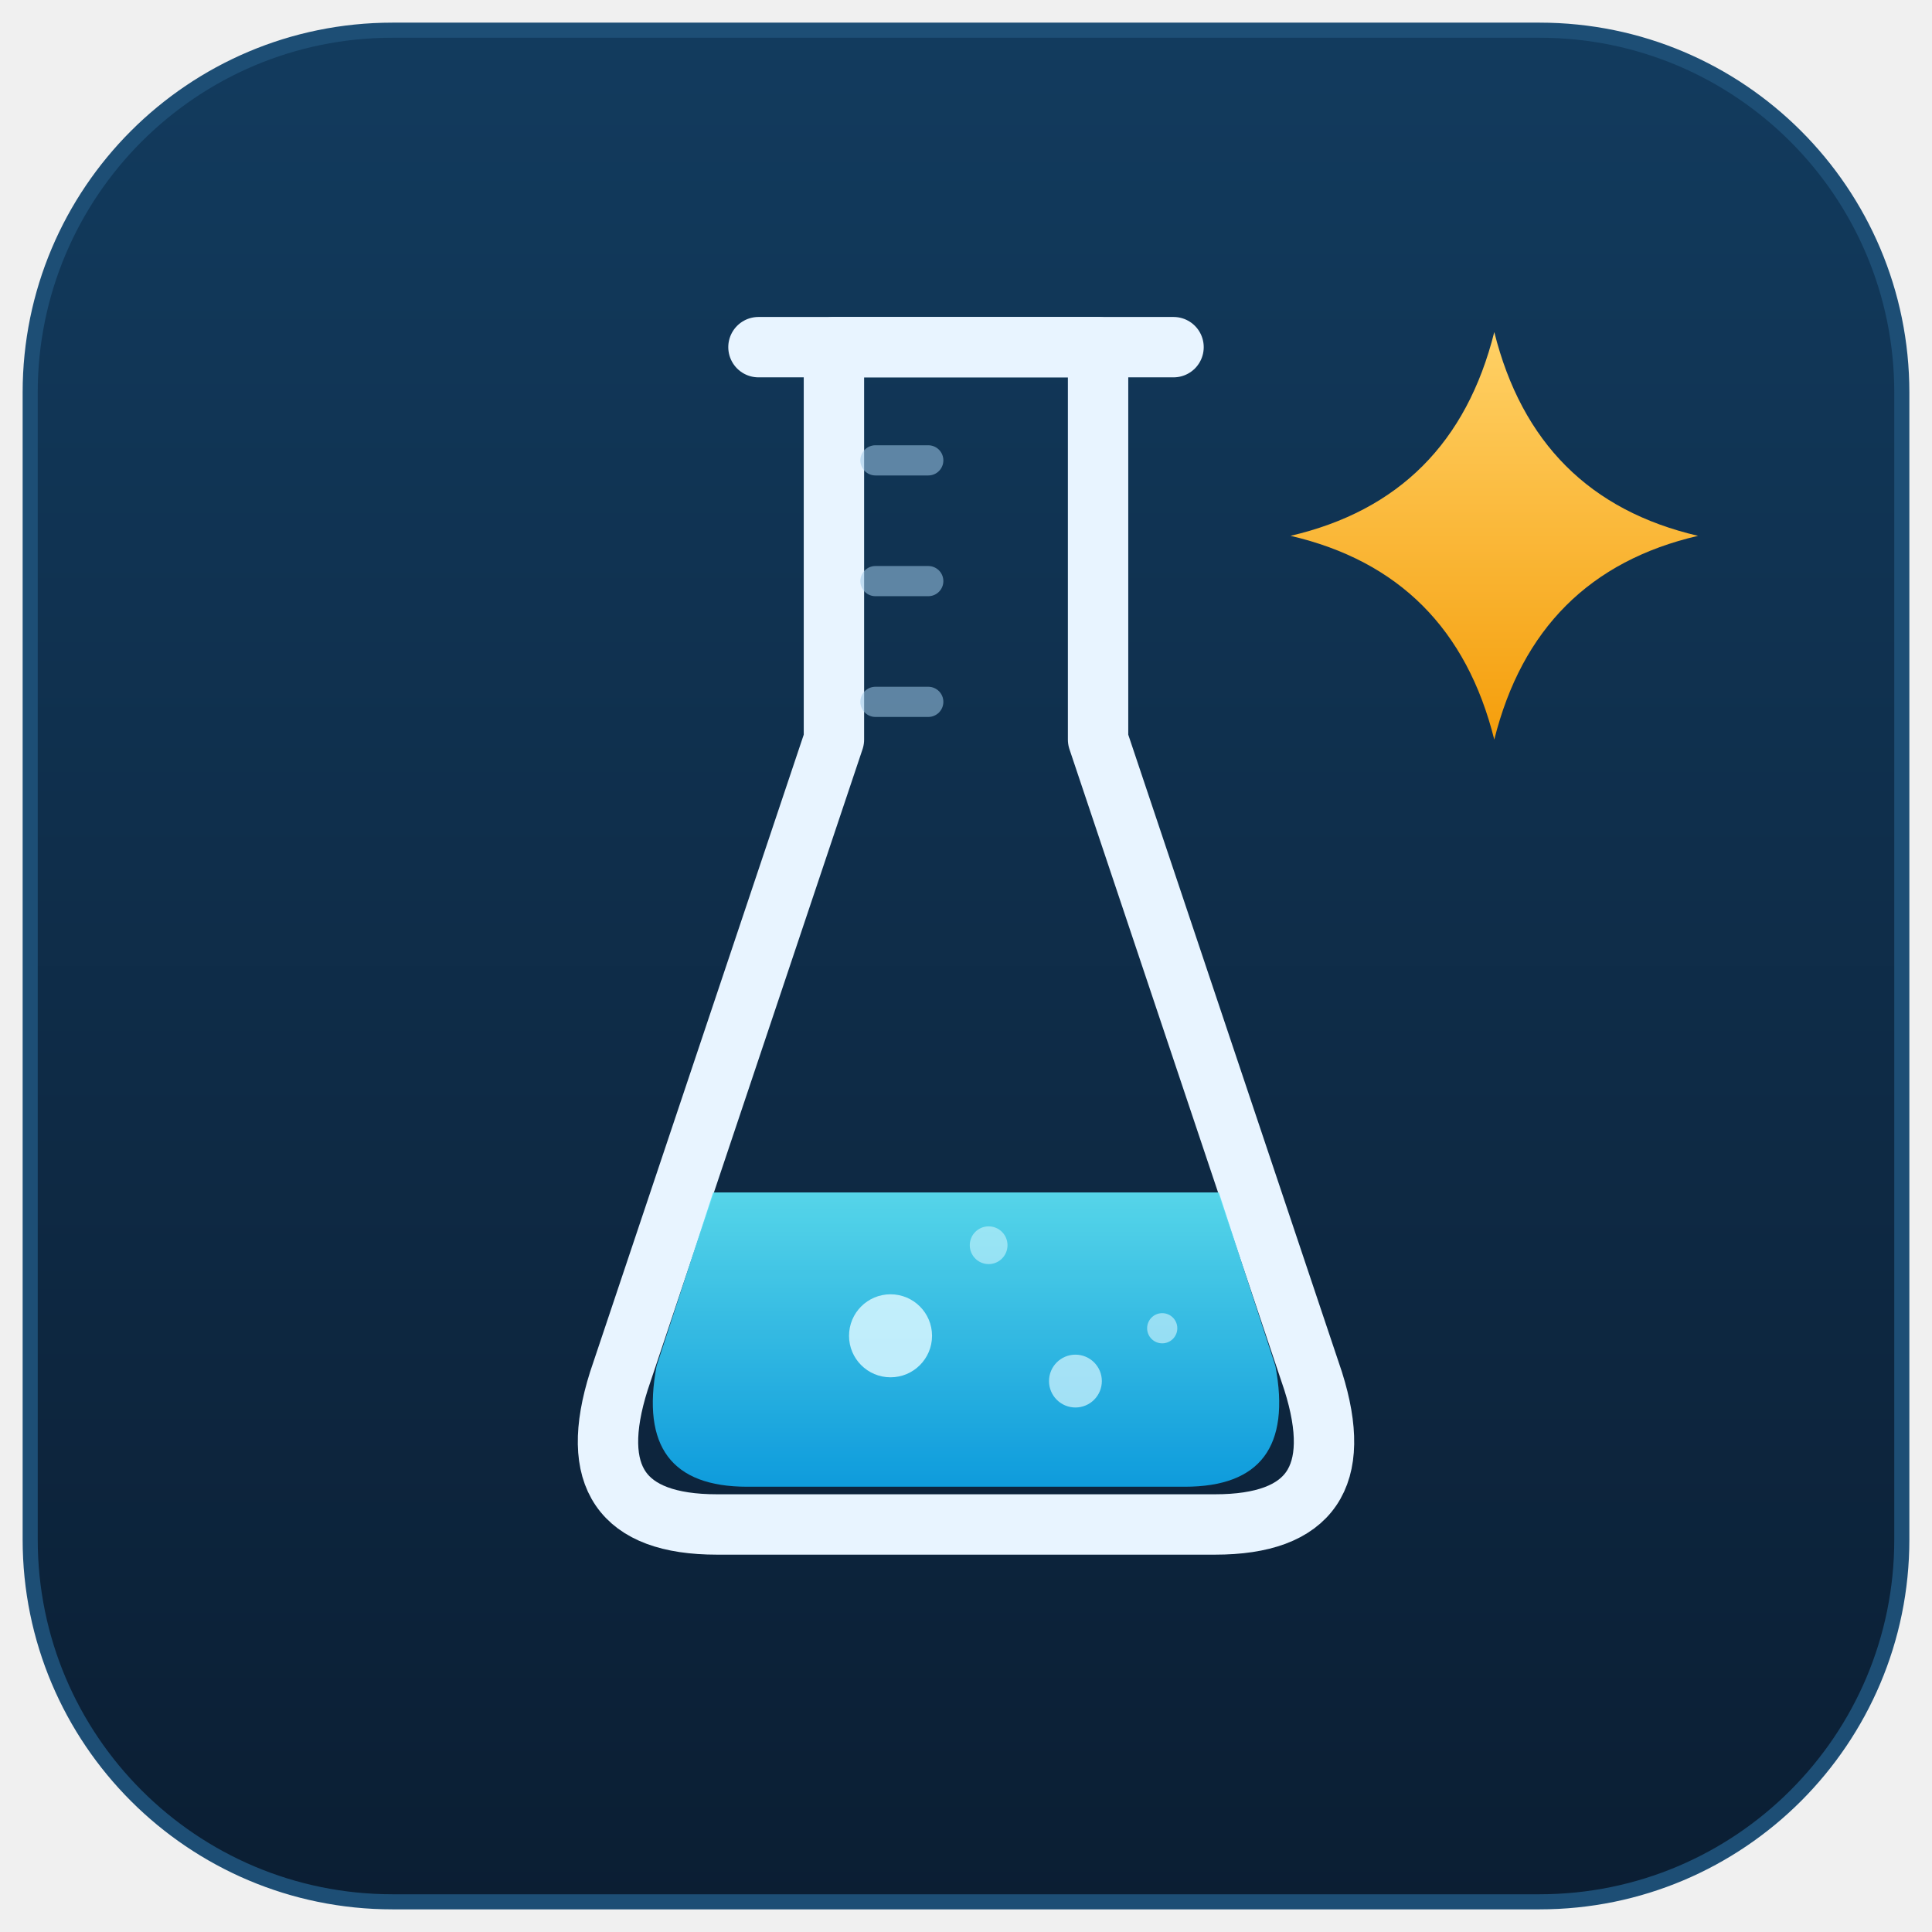
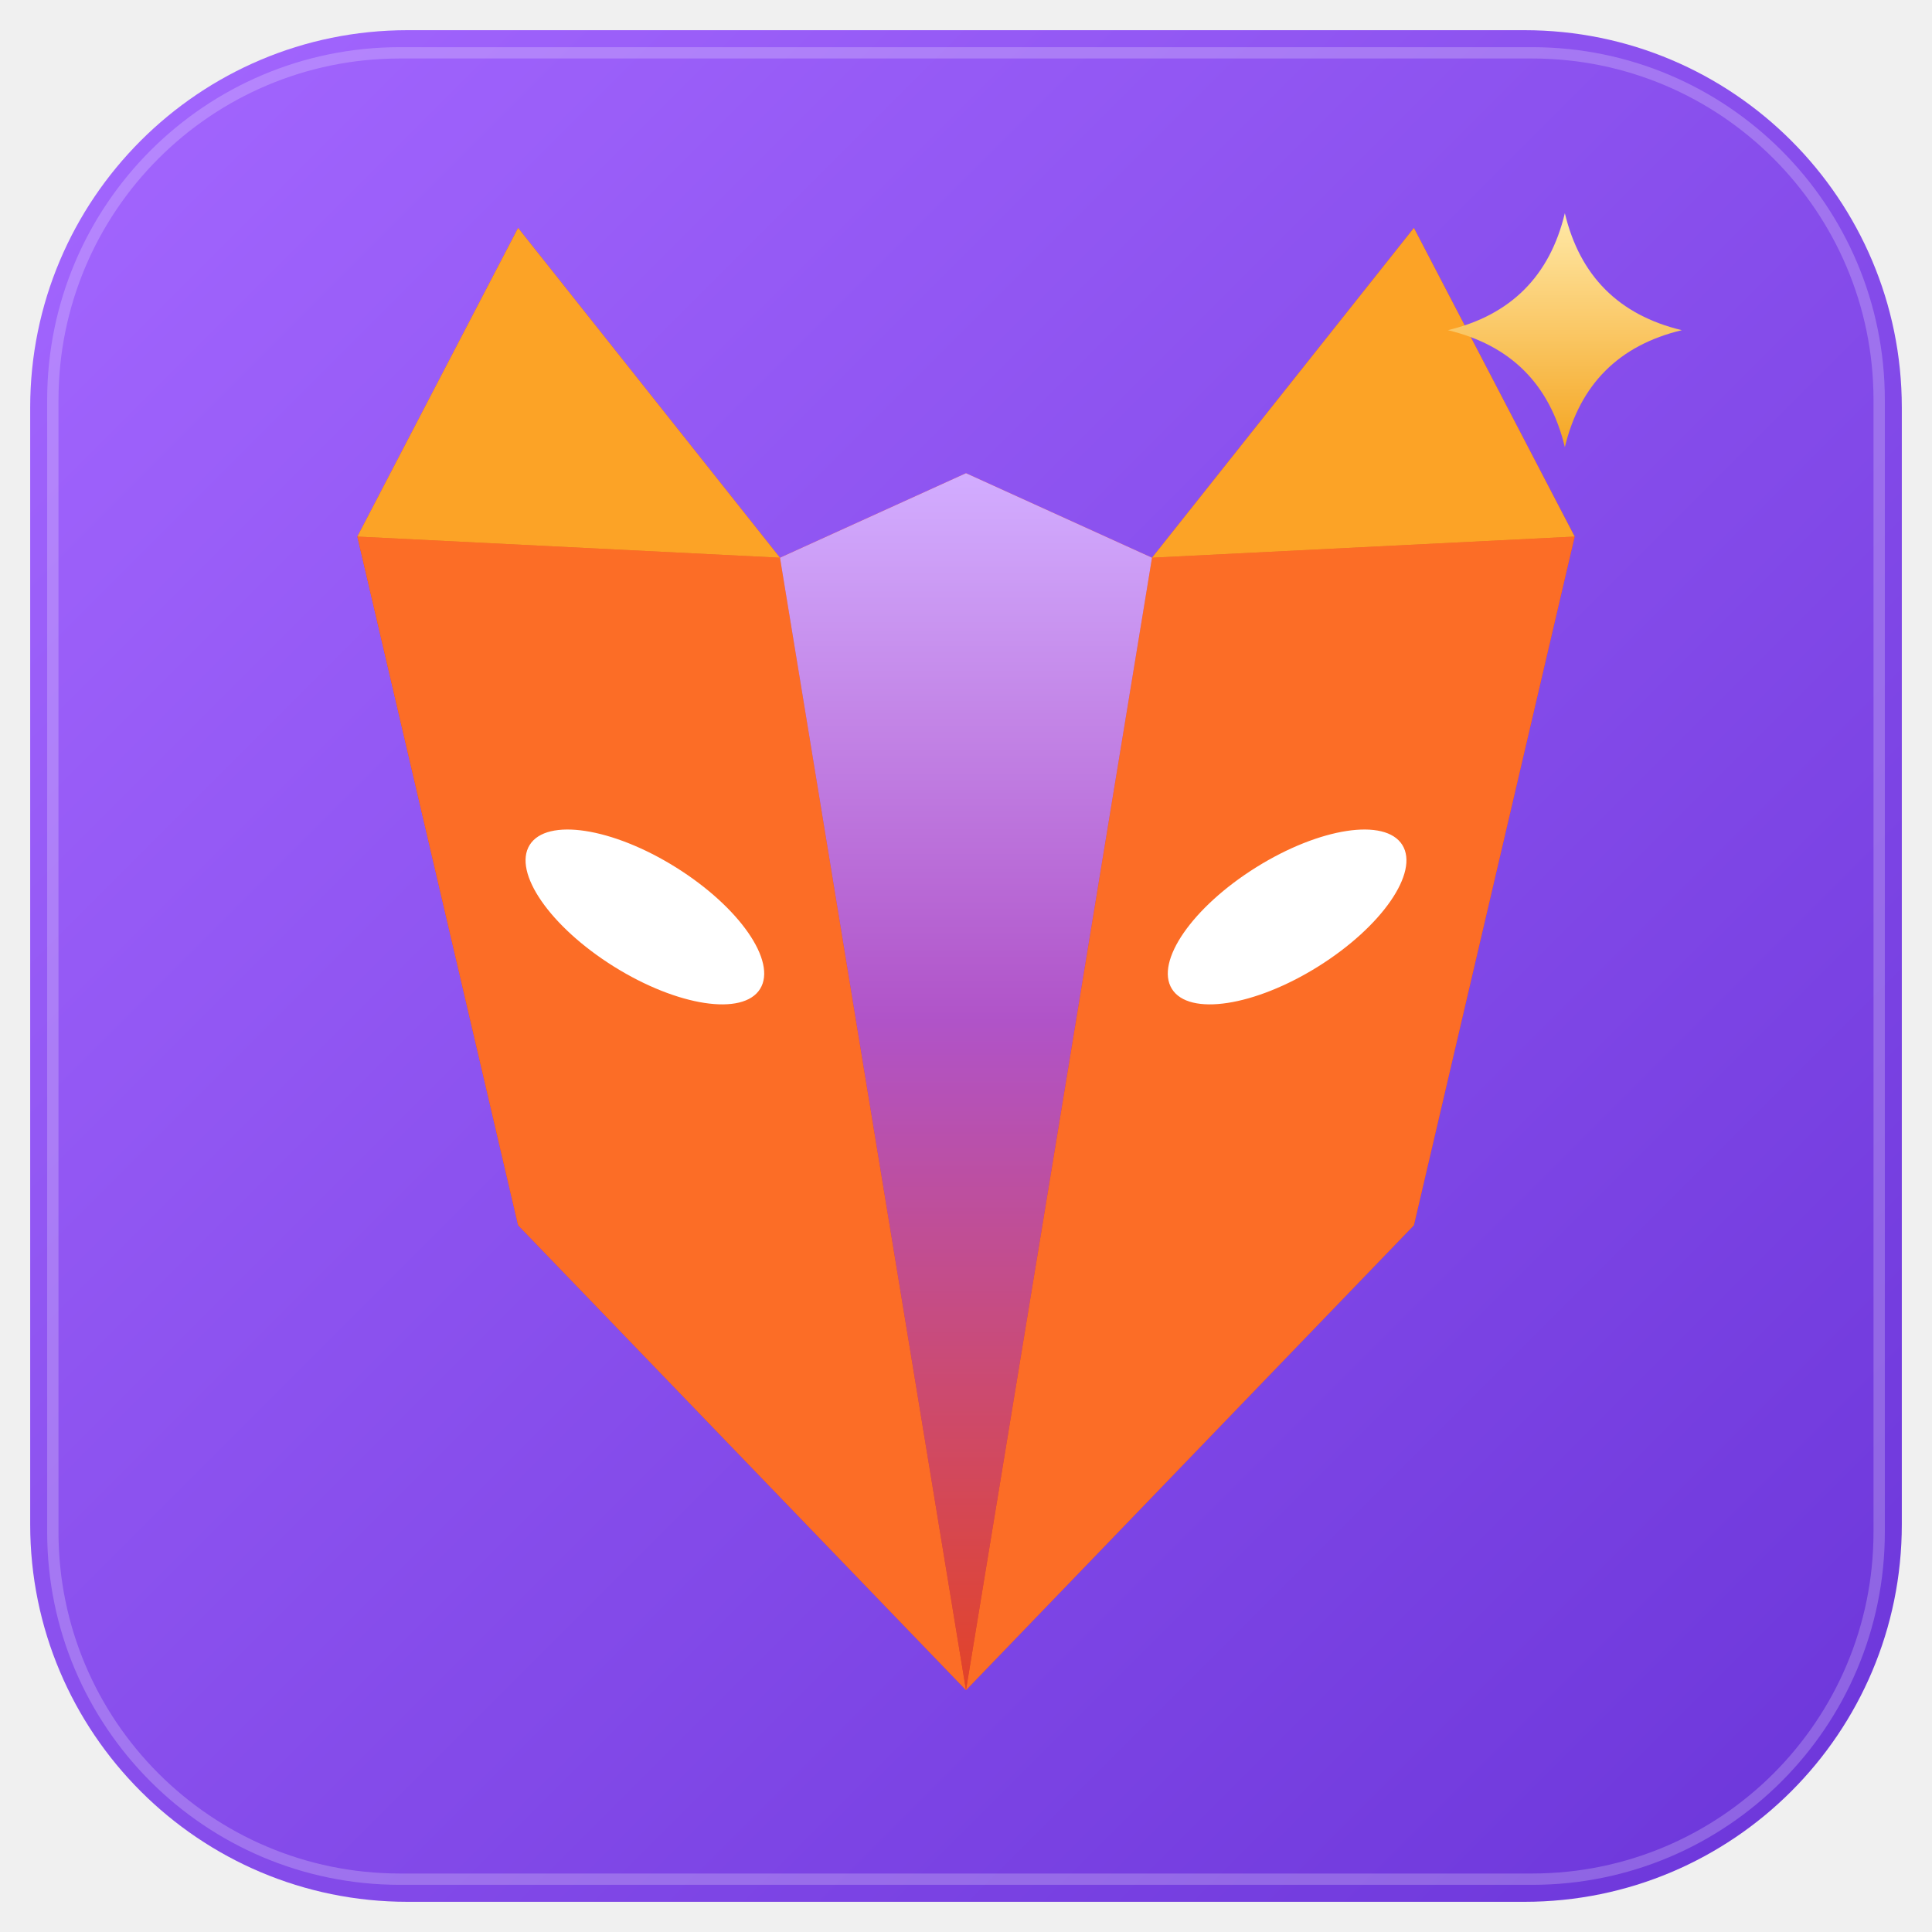
- <svg xmlns="http://www.w3.org/2000/svg" width="512" height="512" viewBox="0 0 512 512" role="img" aria-label="HACS*lab Symbol: Laborkolben mit Funkelstern">
+ <svg xmlns="http://www.w3.org/2000/svg" width="512" height="512" viewBox="0 0 512 512" role="img" aria-label="HACS*lab Symbol: GitLab-Fuchs auf HACS-Purpur mit Funkelstern">
  <defs>
-     <linearGradient id="grund" x1="0" y1="0" x2="0" y2="1">
-       <stop offset="0" stop-color="#123b5e" />
-       <stop offset="1" stop-color="#0b1e33" />
+     <linearGradient id="grund" x1="0" y1="0" x2="1" y2="1">
+       <stop offset="0" stop-color="#A467FF" />
+       <stop offset="1" stop-color="#6B35D9" />
    </linearGradient>
-     <linearGradient id="fluss" x1="0" y1="0" x2="0" y2="1">
-       <stop offset="0" stop-color="#5ce4f7" />
-       <stop offset="1" stop-color="#0ea5e9" />
+     <linearGradient id="streifen" x1="0" y1="0" x2="0" y2="1">
+       <stop offset="0" stop-color="#D2ACFF" />
+       <stop offset="0.45" stop-color="#B053C8" />
+       <stop offset="1" stop-color="#E24329" />
    </linearGradient>
    <linearGradient id="stern" x1="0" y1="0" x2="0" y2="1">
-       <stop offset="0" stop-color="#ffd166" />
-       <stop offset="1" stop-color="#f59e0b" />
+       <stop offset="0" stop-color="#FFE9A8" />
+       <stop offset="1" stop-color="#F5A623" />
    </linearGradient>
  </defs>
-   <rect x="8" y="8" width="496" height="496" rx="96" fill="url(#grund)" />
-   <rect x="8" y="8" width="496" height="496" rx="96" fill="none" stroke="#1d4e75" stroke-width="4" />
-   <path d="M 221 92 V 196 L 164 366 Q 152 404 190 404 H 322 Q 360 404 348 366 L 291 196 V 92 Z" fill="none" stroke="#e8f4ff" stroke-width="16" stroke-linecap="round" stroke-linejoin="round" />
-   <path d="M 201 92 H 311" stroke="#e8f4ff" stroke-width="16" stroke-linecap="round" />
-   <path d="M 189 316 L 323 316 L 338 362 Q 344 394 314 394 H 198 Q 168 394 174 362 Z" fill="url(#fluss)" opacity="0.92" />
-   <circle cx="236" cy="354" r="11" fill="#d9f7ff" opacity="0.85" />
-   <circle cx="285" cy="366" r="7" fill="#d9f7ff" opacity="0.7" />
-   <circle cx="262" cy="330" r="5" fill="#d9f7ff" opacity="0.55" />
-   <circle cx="308" cy="352" r="4" fill="#d9f7ff" opacity="0.6" />
-   <path d="M 396 88 q 11 44 54 54 q -43 10 -54 54 q -11 -44 -54 -54 q 43 -10 54 -54 Z" fill="url(#stern)" />
-   <path d="M 232 122 h 14 M 232 154 h 14 M 232 186 h 14" stroke="#9fc9e8" stroke-width="8" stroke-linecap="round" opacity="0.55" />
+   <rect x="8" y="8" width="496" height="496" rx="100" fill="url(#grund)" />
+   <rect x="14" y="14" width="484" height="484" rx="92" fill="none" stroke="#FFFFFF" stroke-opacity="0.22" stroke-width="3" />
+   <polygon points="137.3,60.4 206.7,147.8 256.0,125.4 305.3,147.8 374.7,60.4 417.3,142.2 374.7,324.7 256.0,447.9 137.3,324.7 94.7,142.2" fill="#E24329" />
+   <polygon points="94.7,142.2 206.7,147.8 256.0,447.9 137.3,324.7" fill="#FC6D26" />
+   <polygon points="417.3,142.2 305.3,147.8 256.0,447.9 374.7,324.7" fill="#FC6D26" />
+   <polygon points="137.3,60.4 94.7,142.2 206.7,147.8" fill="#FCA326" />
+   <polygon points="374.7,60.4 417.3,142.2 305.3,147.8" fill="#FCA326" />
+   <polygon points="206.7,147.8 256.0,125.4 305.3,147.8 256.0,447.9" fill="url(#streifen)" />
+   <ellipse cx="170.9" cy="243.0" rx="36" ry="15.5" transform="rotate(32 170.9 243.0)" fill="#FFFFFF" />
+   <ellipse cx="341.1" cy="243.0" rx="36" ry="15.5" transform="rotate(-32 341.1 243.0)" fill="#FFFFFF" />
+   <path d="M 414.7 56.5 q 6 25 31 31 q -25 6 -31 31 q -6 -25 -31 -31 q 25 -6 31 -31 Z" fill="url(#stern)" />
</svg>
